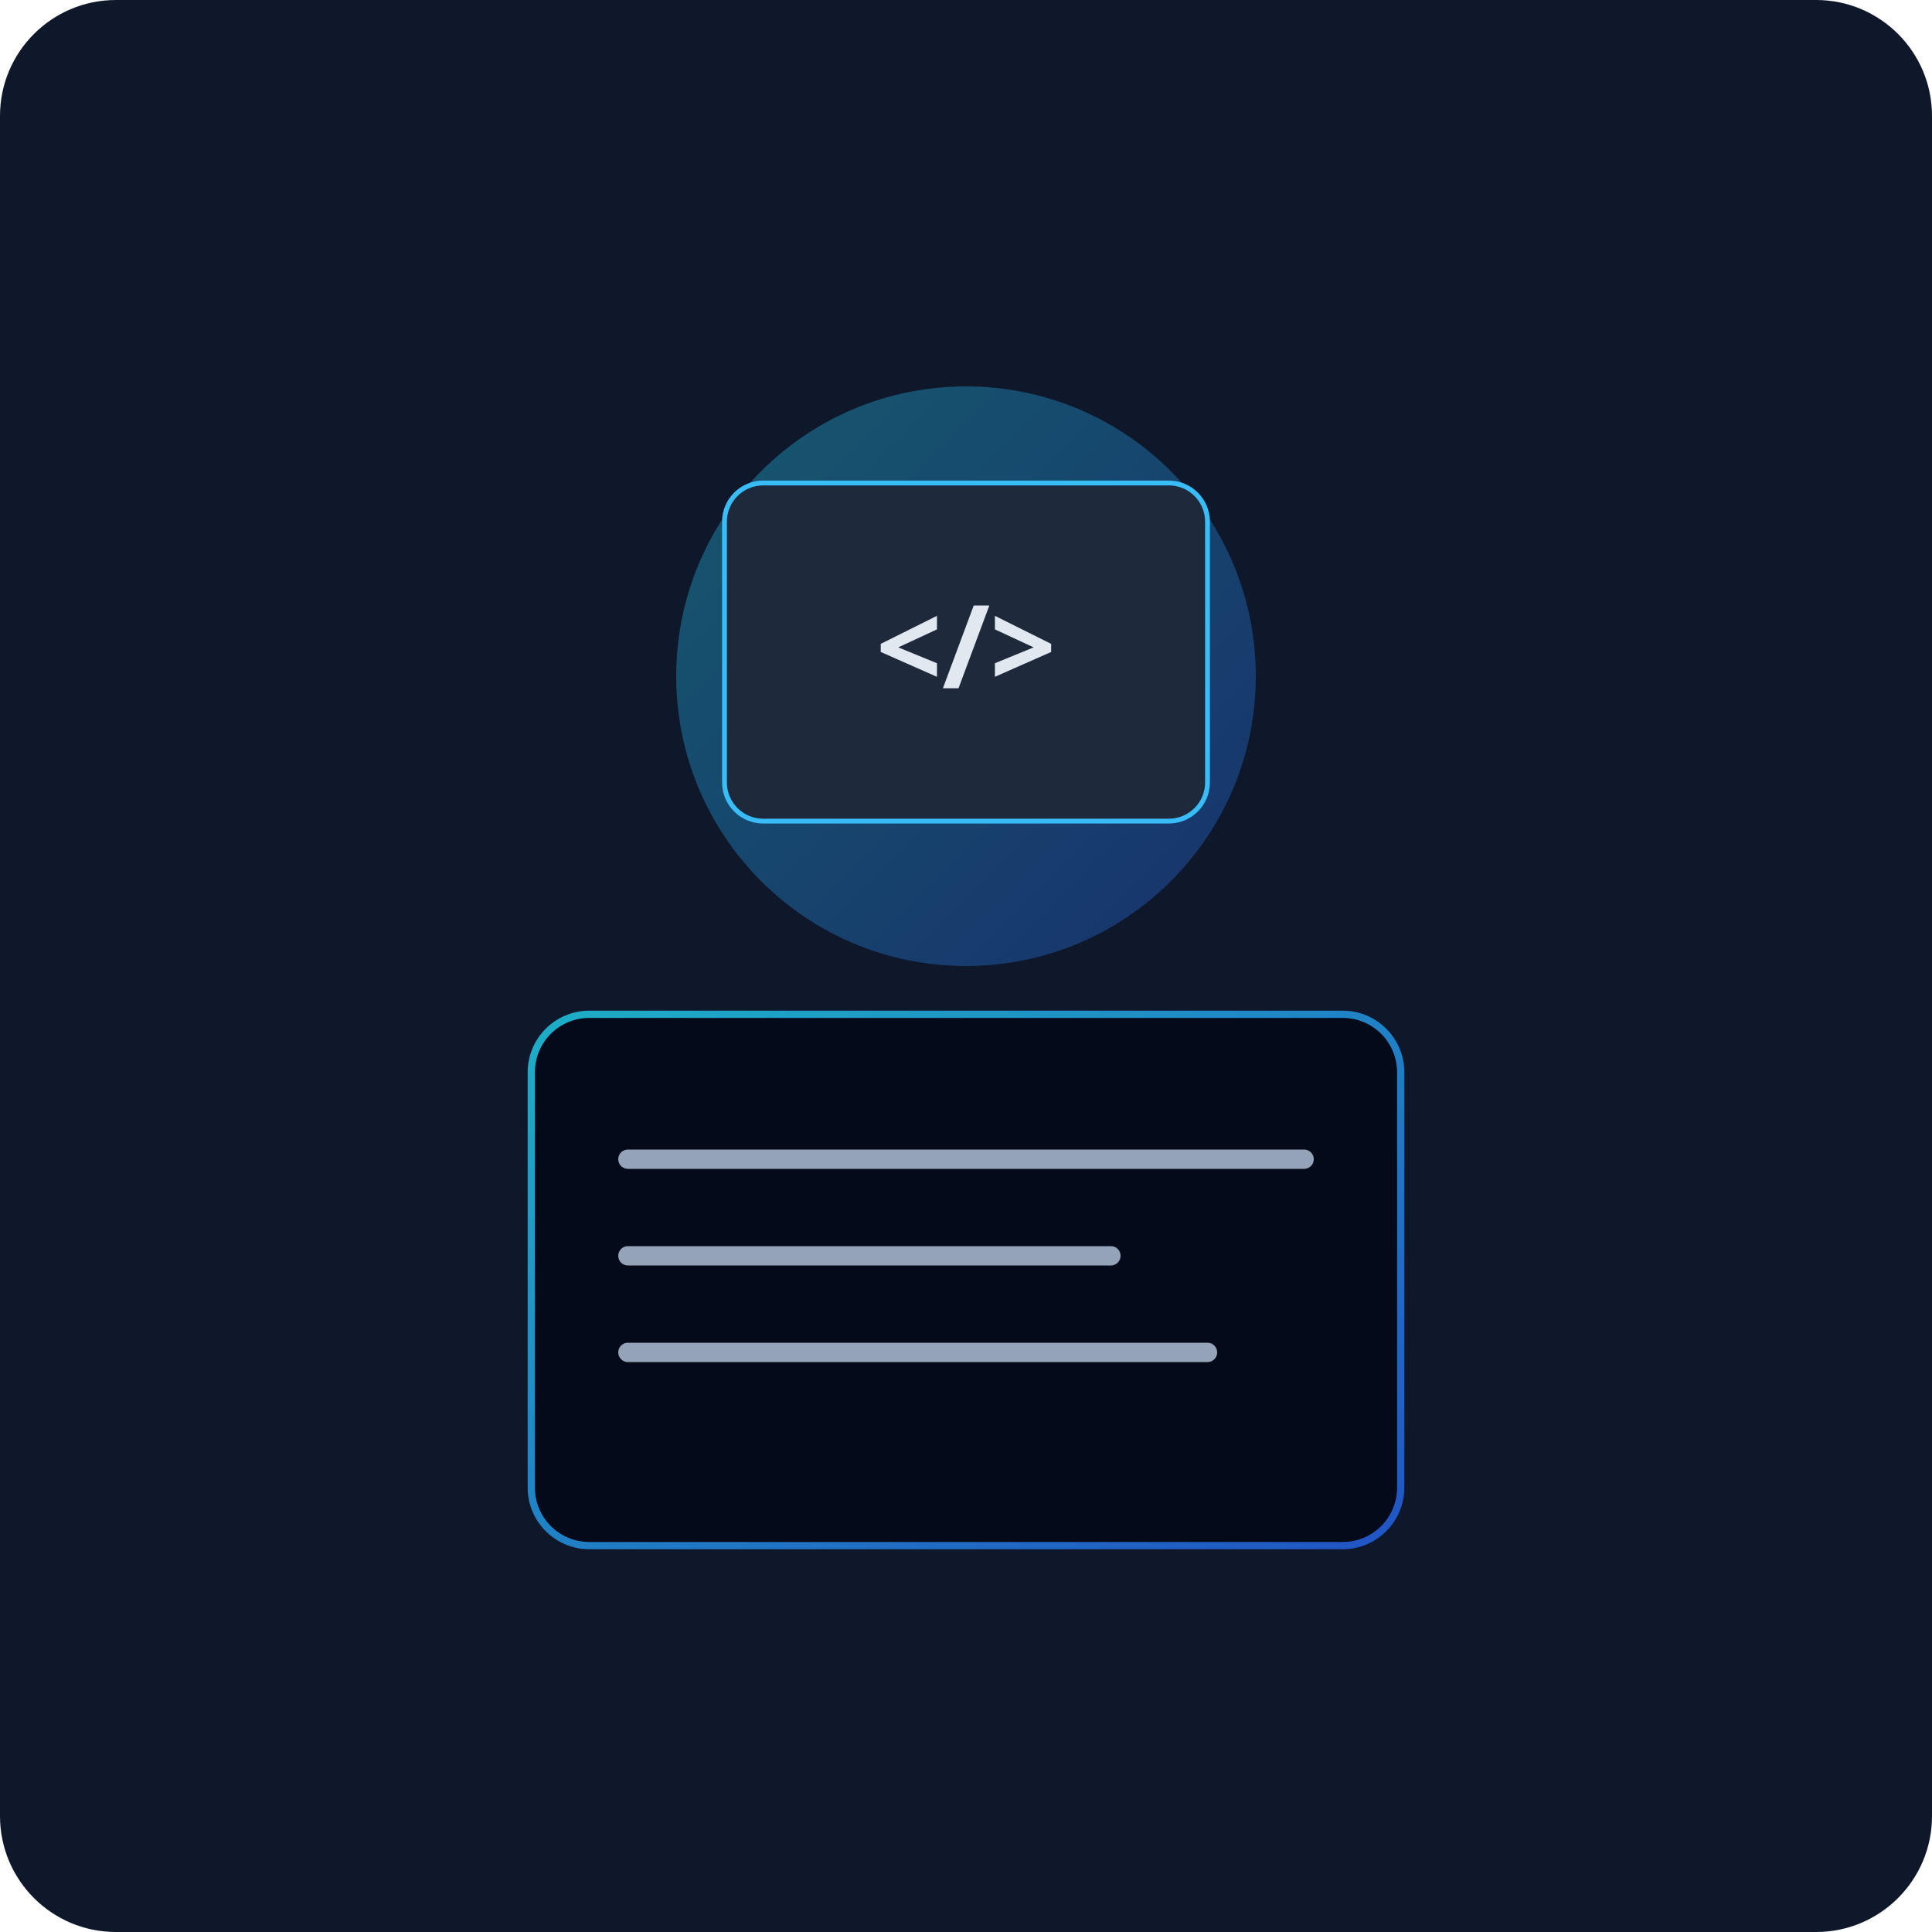
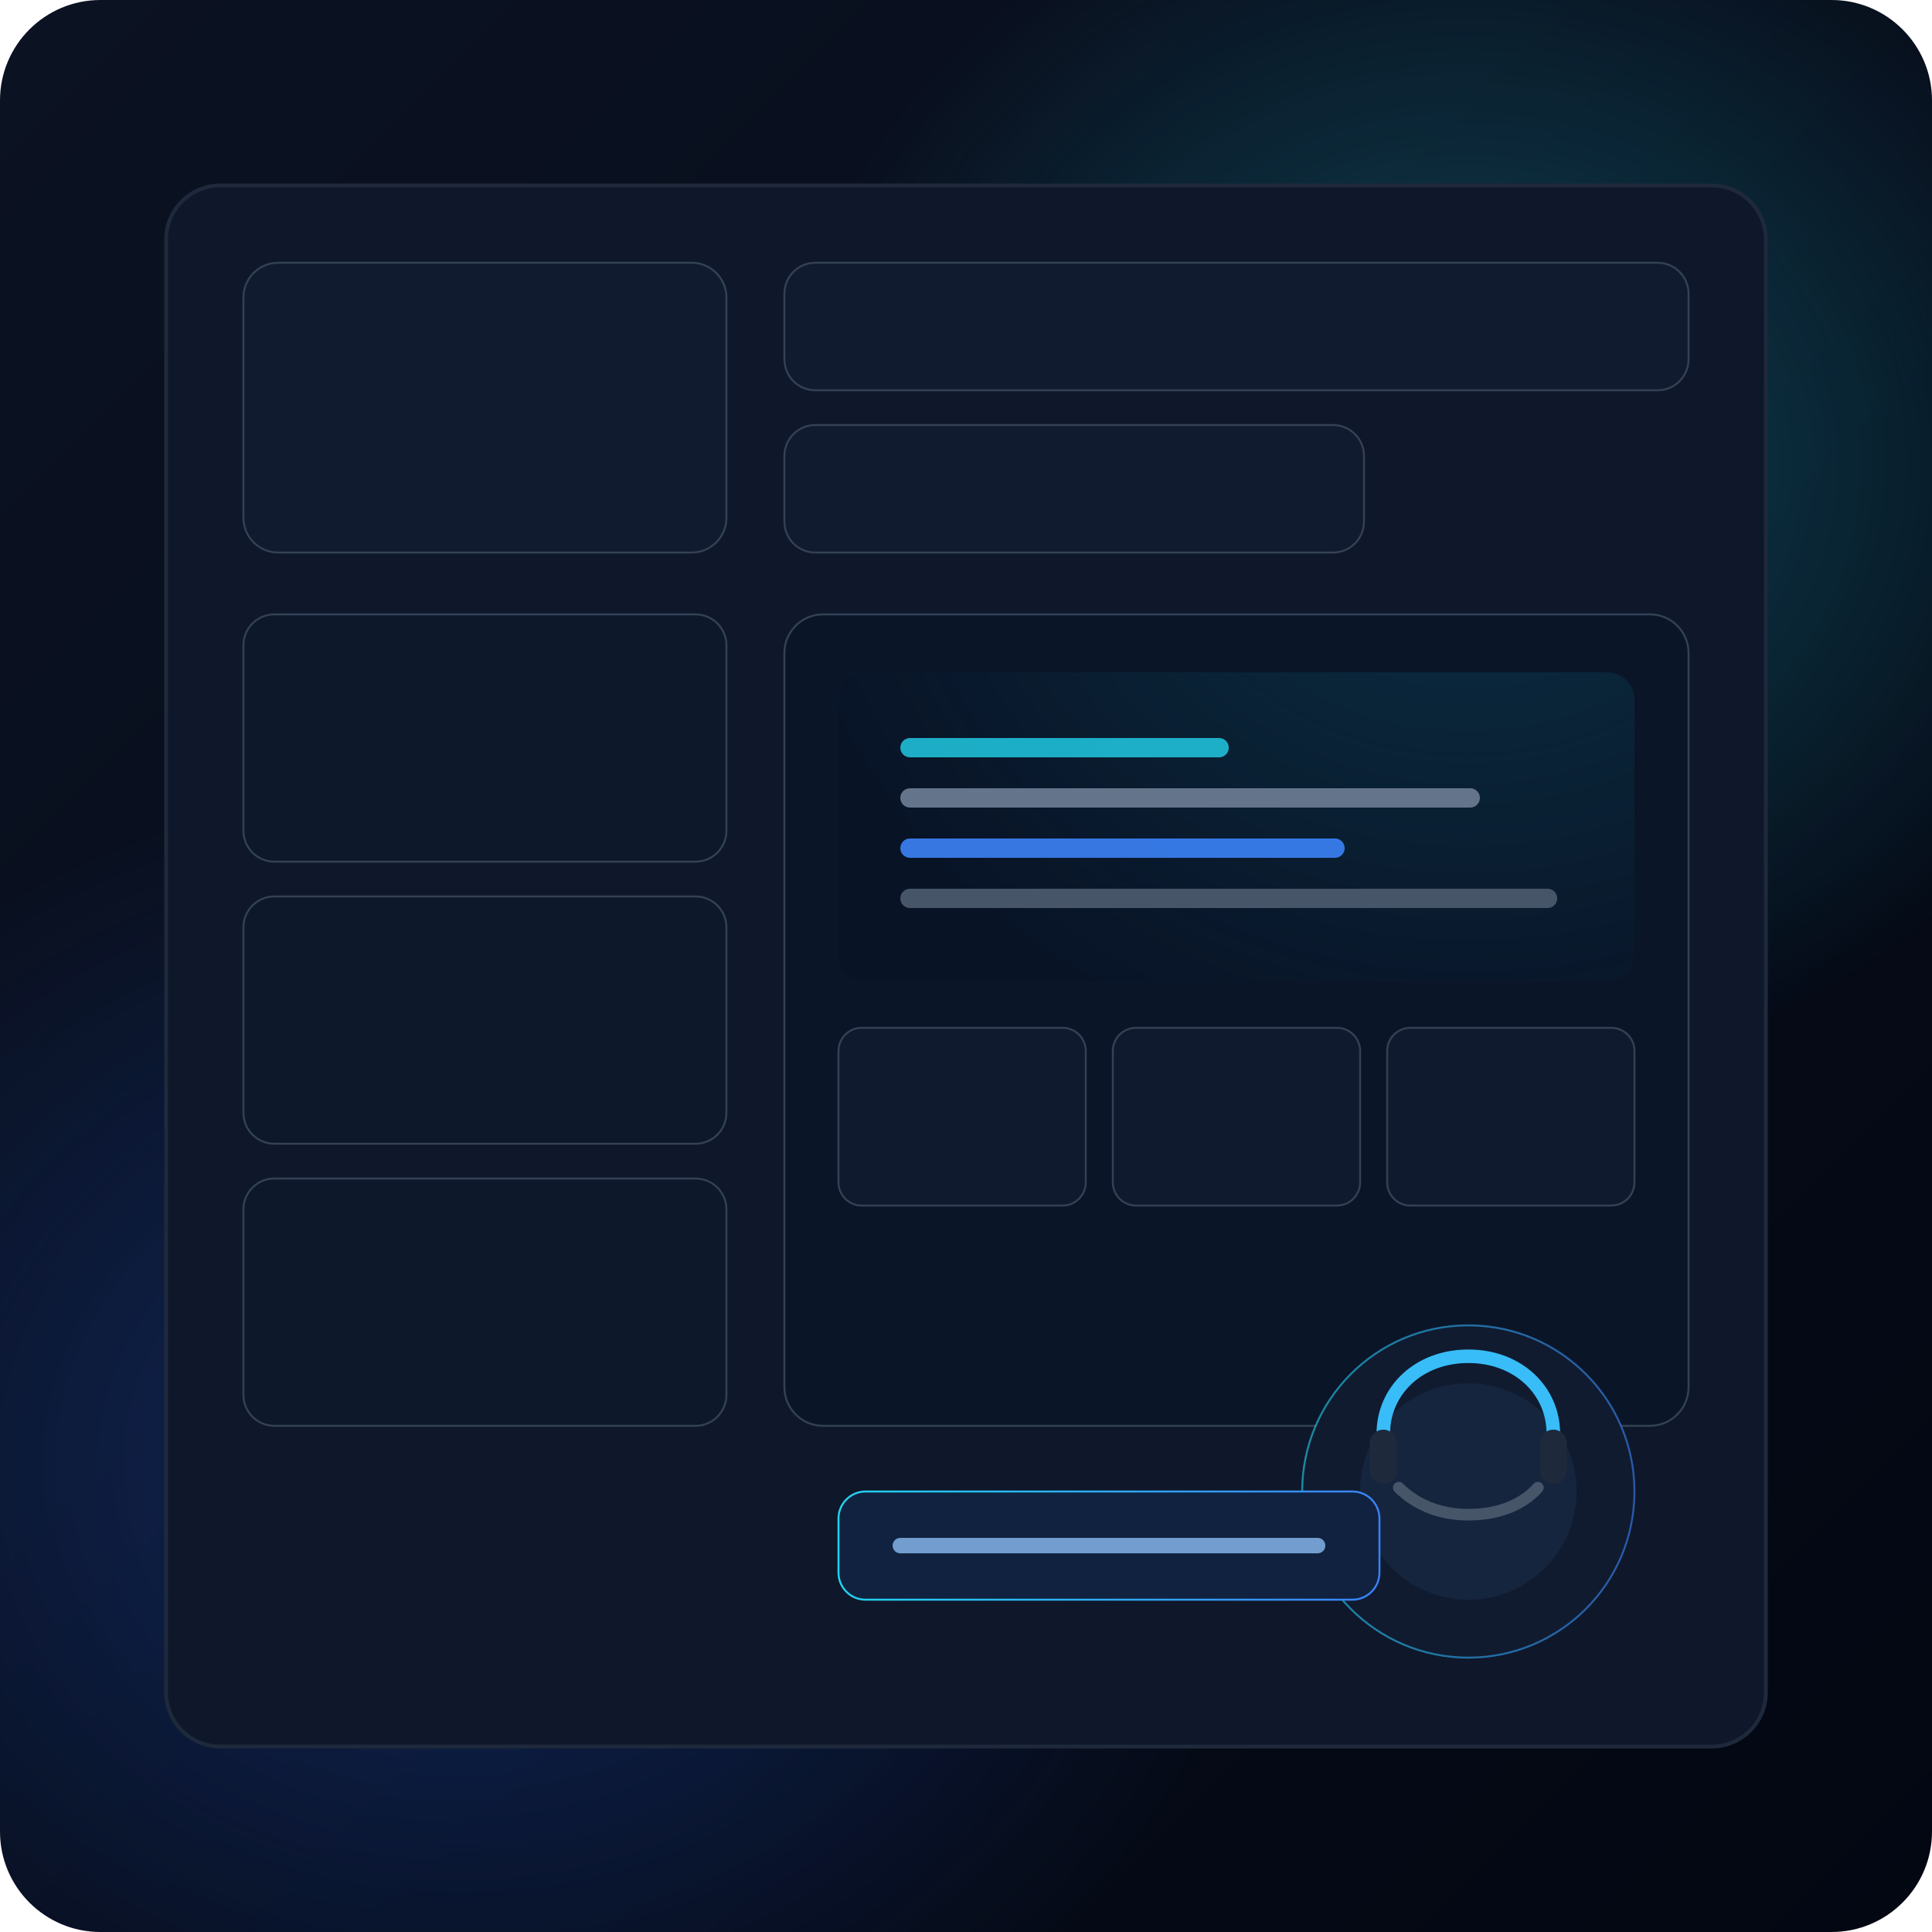
- <svg xmlns="http://www.w3.org/2000/svg" viewBox="0 0 800 800" fill="none">
+ <svg xmlns="http://www.w3.org/2000/svg" viewBox="0 0 1000 1000" fill="none">
  <defs>
-     <linearGradient id="g1" x1="0%" y1="0%" x2="100%" y2="100%">
+     <linearGradient id="bg" x1="0%" y1="0%" x2="100%" y2="100%">
+       <stop offset="0%" stop-color="#0b1222" />
+       <stop offset="100%" stop-color="#030712" />
+     </linearGradient>
+     <radialGradient id="g1" cx="0" cy="0" r="1" gradientUnits="userSpaceOnUse" gradientTransform="translate(760 240) rotate(90) scale(320 360)">
+       <stop stop-color="#22d3ee" stop-opacity=".28" />
+       <stop offset="1" stop-color="#22d3ee" stop-opacity="0" />
+     </radialGradient>
+     <radialGradient id="g2" cx="0" cy="0" r="1" gradientUnits="userSpaceOnUse" gradientTransform="translate(240 760) rotate(90) scale(360 420)">
+       <stop stop-color="#2563eb" stop-opacity=".3" />
+       <stop offset="1" stop-color="#2563eb" stop-opacity="0" />
+     </radialGradient>
+     <linearGradient id="line" x1="0%" y1="0%" x2="100%" y2="0%">
      <stop offset="0%" stop-color="#22d3ee" />
-       <stop offset="100%" stop-color="#2563eb" />
+       <stop offset="100%" stop-color="#3b82f6" />
    </linearGradient>
  </defs>
-   <rect width="800" height="800" rx="48" fill="#0f172a" />
-   <circle cx="400" cy="280" r="120" fill="url(#g1)" opacity="0.35" />
-   <rect x="220" y="420" width="360" height="220" rx="24" stroke="url(#g1)" stroke-width="3" fill="#020617" opacity="0.8" />
-   <path d="M260 480h280M260 520h200M260 560h240" stroke="#94a3b8" stroke-width="8" stroke-linecap="round" />
-   <rect x="300" y="200" width="200" height="140" rx="16" fill="#1e293b" stroke="#38bdf8" stroke-width="2" />
-   <text x="400" y="285" text-anchor="middle" fill="#e2e8f0" font-family="system-ui,sans-serif" font-size="48" font-weight="700">&lt;/&gt;</text>
+   <rect width="1000" height="1000" rx="52" fill="url(#bg)" />
+   <rect width="1000" height="1000" rx="52" fill="url(#g1)" />
+   <rect width="1000" height="1000" rx="52" fill="url(#g2)" />
+   <rect x="86" y="96" width="828" height="808" rx="28" fill="#0f172a" stroke="#1e293b" stroke-width="2" />
+   <rect x="126" y="136" width="250" height="150" rx="18" fill="#111b2f" stroke="#334155" />
+   <rect x="406" y="136" width="468" height="66" rx="16" fill="#111b2f" stroke="#334155" />
+   <rect x="406" y="220" width="300" height="66" rx="16" fill="#111b2f" stroke="#334155" />
+   <rect x="126" y="318" width="250" height="128" rx="16" fill="#0d182b" stroke="#334155" />
+   <rect x="126" y="464" width="250" height="128" rx="16" fill="#0d182b" stroke="#334155" />
+   <rect x="126" y="610" width="250" height="128" rx="16" fill="#0d182b" stroke="#334155" />
+   <rect x="406" y="318" width="468" height="420" rx="20" fill="#0b1528" stroke="#334155" />
+   <rect x="434" y="348" width="412" height="160" rx="14" fill="#081326" />
+   <rect x="434" y="348" width="412" height="160" rx="14" fill="url(#g1)" opacity=".55" />
+   <rect x="466" y="382" width="170" height="10" rx="5" fill="#22d3ee" opacity=".8" />
+   <rect x="466" y="408" width="300" height="10" rx="5" fill="#64748b" />
+   <rect x="466" y="434" width="230" height="10" rx="5" fill="#3b82f6" opacity=".9" />
+   <rect x="466" y="460" width="340" height="10" rx="5" fill="#475569" />
+   <rect x="434" y="532" width="128" height="92" rx="12" fill="#0f1a2f" stroke="#334155" />
+   <rect x="576" y="532" width="128" height="92" rx="12" fill="#0f1a2f" stroke="#334155" />
+   <rect x="718" y="532" width="128" height="92" rx="12" fill="#0f1a2f" stroke="#334155" />
+   <circle cx="760" cy="772" r="86" fill="#101b30" stroke="url(#line)" stroke-opacity=".6" />
+   <circle cx="760" cy="772" r="56" fill="#16253e" />
+   <path d="M724 770c8 8 20 14 36 14 17 0 29-6 36-14" stroke="#475569" stroke-width="6" stroke-linecap="round" />
+   <path d="M716 742c0-22 18-40 44-40s44 18 44 40" stroke="#38bdf8" stroke-width="7" stroke-linecap="round" />
+   <rect x="709" y="740" width="14" height="28" rx="7" fill="#1e293b" />
+   <rect x="797" y="740" width="14" height="28" rx="7" fill="#1e293b" />
+   <rect x="434" y="772" width="280" height="56" rx="14" fill="#10223f" stroke="url(#line)" />
+   <rect x="462" y="796" width="224" height="8" rx="4" fill="#93c5fd" opacity=".75" />
</svg>
